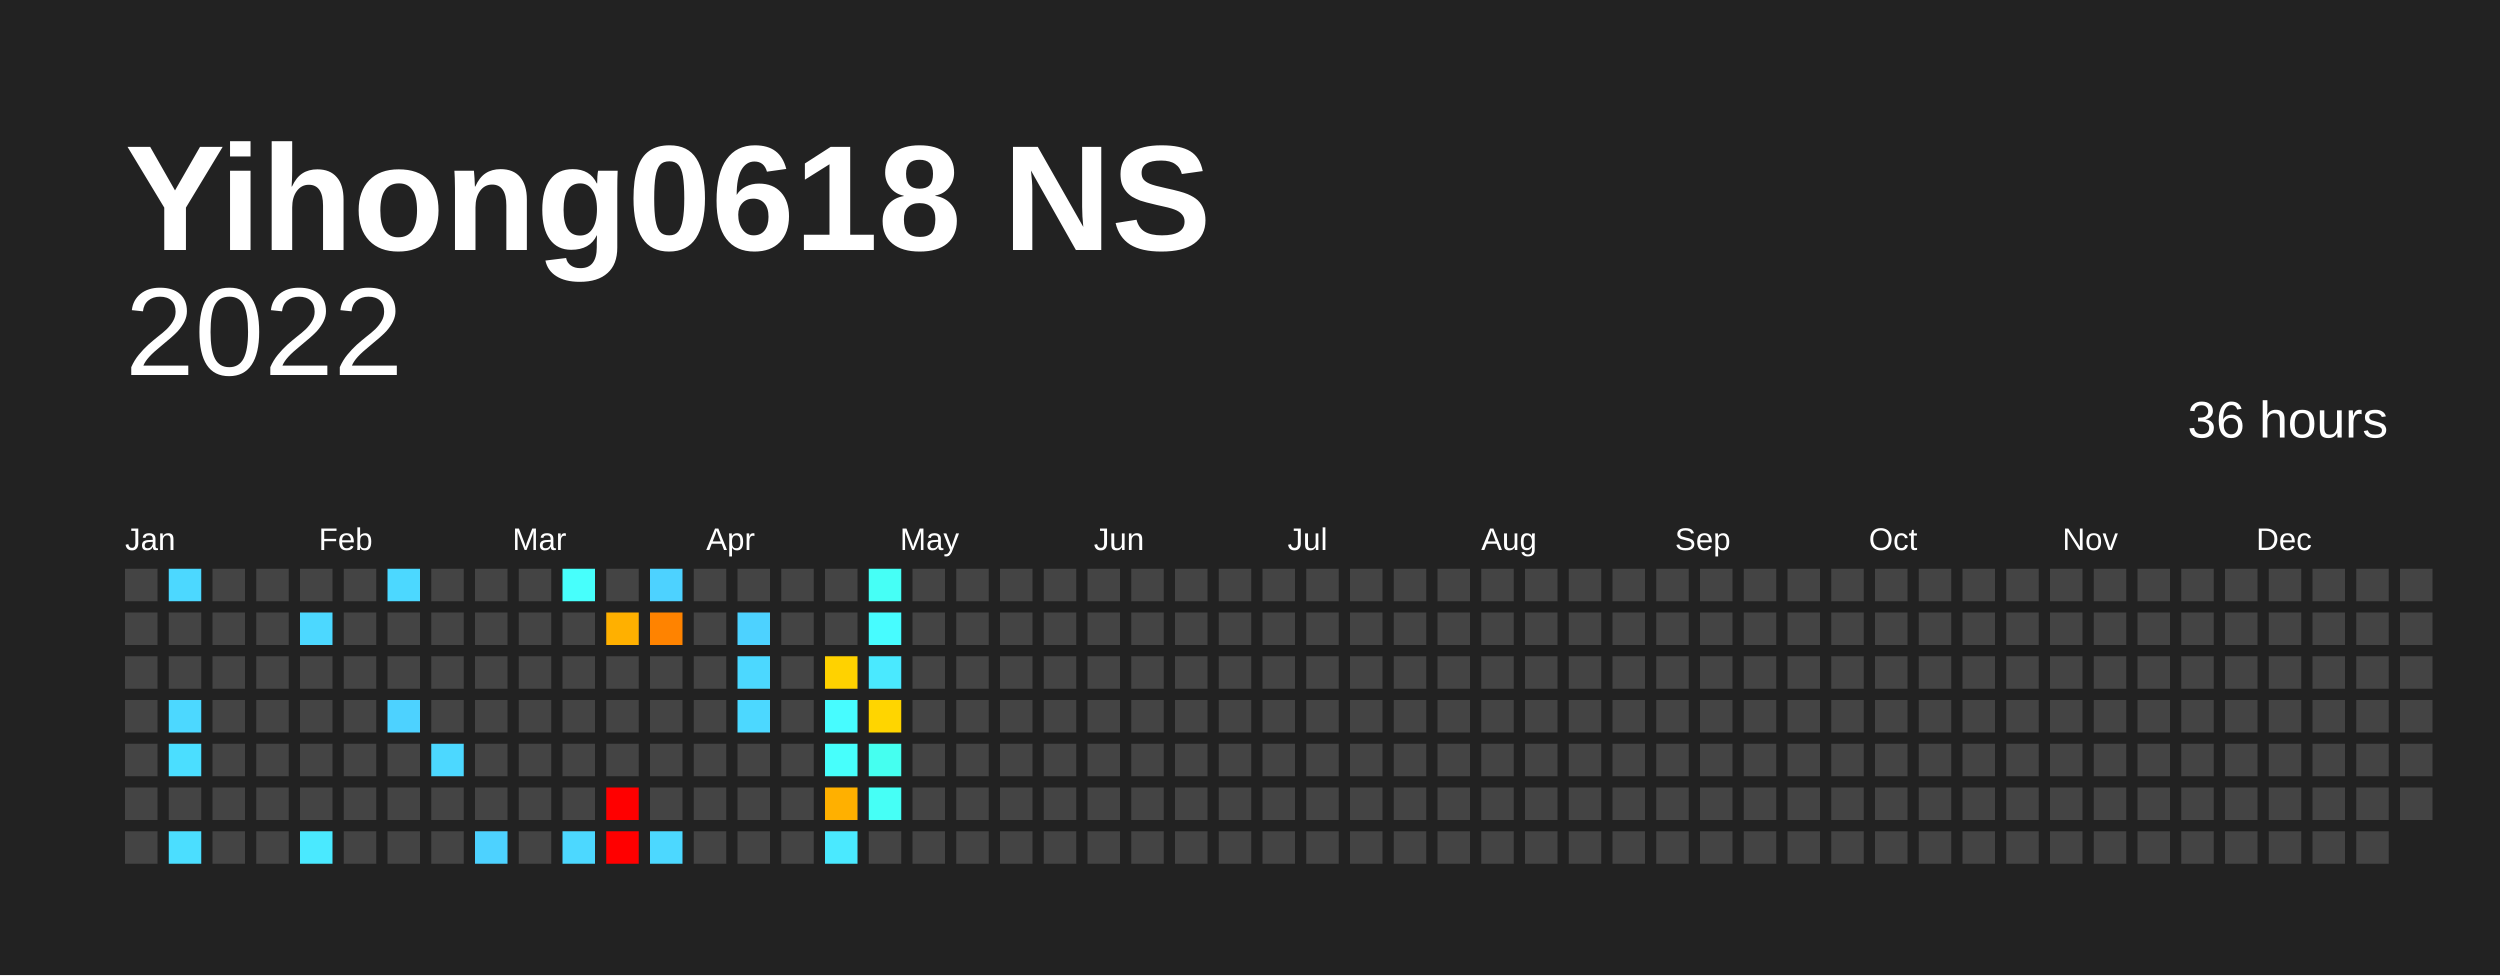
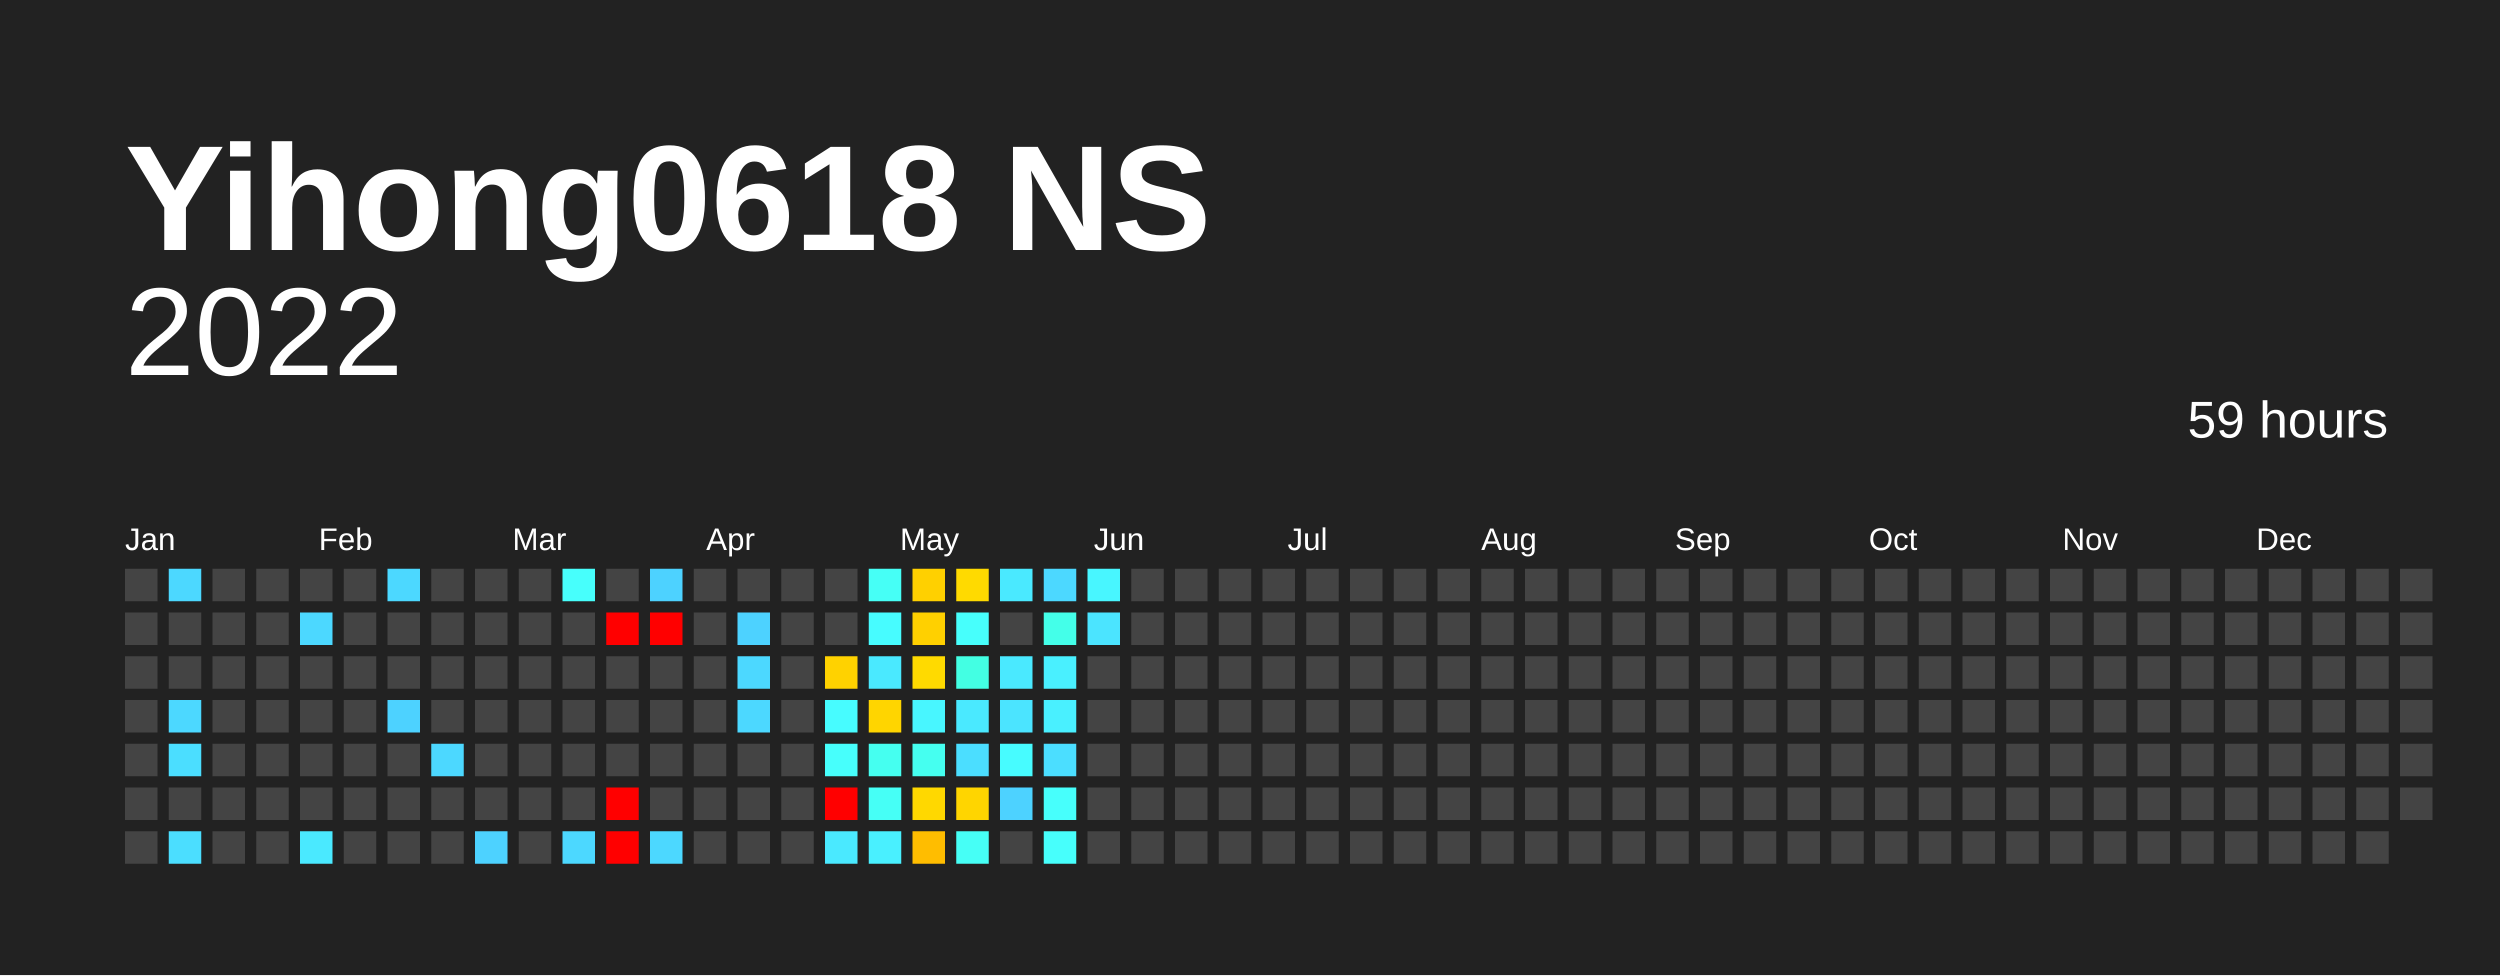
<svg xmlns="http://www.w3.org/2000/svg" baseProfile="full" height="78mm" version="1.1" viewBox="0,0,200,78" width="200mm">
  <defs />
  <rect fill="#222222" height="78" width="200" x="0" y="0" />
  <text fill="#FFFFFF" style="font-size:12px; font-family:Arial; font-weight:bold;" x="10" y="20">Yihong0618 NS</text>
  <text alignment-baseline="hanging" fill="#FFFFFF" style="font-size:10.0px; font-family:Arial;" x="10" y="30">2022</text>
-   <text alignment-baseline="hanging" fill="#FFFFFF" style="font-size:4.125px; font-family:Arial;" x="175" y="35">36 hours</text>
+   <text alignment-baseline="hanging" fill="#FFFFFF" style="font-size:4.125px; font-family:Arial;" x="175" y="35">59 hours</text>
  <text fill="#FFFFFF" style="font-size:2.5px; font-family:Arial" x="10.0" y="44">Jan</text>
  <text fill="#FFFFFF" style="font-size:2.5px; font-family:Arial" x="25.5" y="44">Feb</text>
  <text fill="#FFFFFF" style="font-size:2.5px; font-family:Arial" x="41.0" y="44">Mar</text>
  <text fill="#FFFFFF" style="font-size:2.5px; font-family:Arial" x="56.5" y="44">Apr</text>
  <text fill="#FFFFFF" style="font-size:2.5px; font-family:Arial" x="72.0" y="44">May</text>
  <text fill="#FFFFFF" style="font-size:2.5px; font-family:Arial" x="87.5" y="44">Jun</text>
  <text fill="#FFFFFF" style="font-size:2.5px; font-family:Arial" x="103.0" y="44">Jul</text>
  <text fill="#FFFFFF" style="font-size:2.5px; font-family:Arial" x="118.5" y="44">Aug</text>
  <text fill="#FFFFFF" style="font-size:2.5px; font-family:Arial" x="134.0" y="44">Sep</text>
  <text fill="#FFFFFF" style="font-size:2.5px; font-family:Arial" x="149.5" y="44">Oct</text>
  <text fill="#FFFFFF" style="font-size:2.5px; font-family:Arial" x="165.0" y="44">Nov</text>
  <text fill="#FFFFFF" style="font-size:2.5px; font-family:Arial" x="180.5" y="44">Dec</text>
  <rect fill="#444444" height="2.6" width="2.6" x="10.0" y="45.5" />
  <rect fill="#444444" height="2.6" width="2.6" x="10.0" y="49.0" />
  <rect fill="#444444" height="2.6" width="2.6" x="10.0" y="52.5" />
  <rect fill="#444444" height="2.6" width="2.6" x="10.0" y="56.0" />
  <rect fill="#444444" height="2.6" width="2.6" x="10.0" y="59.5" />
  <rect fill="#444444" height="2.6" width="2.6" x="10.0" y="63.0" />
  <rect fill="#444444" height="2.6" width="2.6" x="10.0" y="66.5" />
  <rect fill="#4cd8ff" height="2.6" width="2.6" x="13.5" y="45.5" />
  <rect fill="#444444" height="2.6" width="2.6" x="13.5" y="49.0" />
  <rect fill="#444444" height="2.6" width="2.6" x="13.5" y="52.5" />
  <rect fill="#4cd8ff" height="2.6" width="2.6" x="13.5" y="56.0" />
  <rect fill="#4bdeff" height="2.6" width="2.6" x="13.5" y="59.5" />
  <rect fill="#444444" height="2.6" width="2.6" x="13.5" y="63.0" />
  <rect fill="#4bdeff" height="2.6" width="2.6" x="13.5" y="66.5" />
  <rect fill="#444444" height="2.6" width="2.6" x="17.0" y="45.5" />
  <rect fill="#444444" height="2.6" width="2.6" x="17.0" y="49.0" />
  <rect fill="#444444" height="2.6" width="2.6" x="17.0" y="52.5" />
  <rect fill="#444444" height="2.6" width="2.6" x="17.0" y="56.0" />
  <rect fill="#444444" height="2.6" width="2.6" x="17.0" y="59.5" />
  <rect fill="#444444" height="2.6" width="2.6" x="17.0" y="63.0" />
  <rect fill="#444444" height="2.6" width="2.6" x="17.0" y="66.5" />
  <rect fill="#444444" height="2.6" width="2.6" x="20.5" y="45.5" />
  <rect fill="#444444" height="2.6" width="2.6" x="20.5" y="49.0" />
  <rect fill="#444444" height="2.6" width="2.6" x="20.5" y="52.5" />
  <rect fill="#444444" height="2.6" width="2.6" x="20.5" y="56.0" />
  <rect fill="#444444" height="2.6" width="2.6" x="20.5" y="59.5" />
  <rect fill="#444444" height="2.6" width="2.6" x="20.5" y="63.0" />
  <rect fill="#444444" height="2.6" width="2.6" x="20.5" y="66.5" />
  <rect fill="#444444" height="2.6" width="2.6" x="24.0" y="45.5" />
  <rect fill="#4cd8ff" height="2.6" width="2.6" x="24.0" y="49.0" />
  <rect fill="#444444" height="2.6" width="2.6" x="24.0" y="52.5" />
  <rect fill="#444444" height="2.6" width="2.6" x="24.0" y="56.0" />
  <rect fill="#444444" height="2.6" width="2.6" x="24.0" y="59.5" />
  <rect fill="#444444" height="2.6" width="2.6" x="24.0" y="63.0" />
  <rect fill="#4ae9ff" height="2.6" width="2.6" x="24.0" y="66.5" />
  <rect fill="#444444" height="2.6" width="2.6" x="27.5" y="45.5" />
  <rect fill="#444444" height="2.6" width="2.6" x="27.5" y="49.0" />
  <rect fill="#444444" height="2.6" width="2.6" x="27.5" y="52.5" />
  <rect fill="#444444" height="2.6" width="2.6" x="27.5" y="56.0" />
  <rect fill="#444444" height="2.6" width="2.6" x="27.5" y="59.5" />
  <rect fill="#444444" height="2.6" width="2.6" x="27.5" y="63.0" />
  <rect fill="#444444" height="2.6" width="2.6" x="27.5" y="66.5" />
  <rect fill="#4cd8ff" height="2.6" width="2.6" x="31.0" y="45.5" />
  <rect fill="#444444" height="2.6" width="2.6" x="31.0" y="49.0" />
  <rect fill="#444444" height="2.6" width="2.6" x="31.0" y="52.5" />
  <rect fill="#4dd2ff" height="2.6" width="2.6" x="31.0" y="56.0" />
  <rect fill="#444444" height="2.6" width="2.6" x="31.0" y="59.5" />
  <rect fill="#444444" height="2.6" width="2.6" x="31.0" y="63.0" />
  <rect fill="#444444" height="2.6" width="2.6" x="31.0" y="66.5" />
  <rect fill="#444444" height="2.6" width="2.6" x="34.5" y="45.5" />
  <rect fill="#444444" height="2.6" width="2.6" x="34.5" y="49.0" />
  <rect fill="#444444" height="2.6" width="2.6" x="34.5" y="52.5" />
  <rect fill="#444444" height="2.6" width="2.6" x="34.5" y="56.0" />
  <rect fill="#4cd8ff" height="2.6" width="2.6" x="34.5" y="59.5" />
  <rect fill="#444444" height="2.6" width="2.6" x="34.5" y="63.0" />
  <rect fill="#444444" height="2.6" width="2.6" x="34.5" y="66.5" />
  <rect fill="#444444" height="2.6" width="2.6" x="38.0" y="45.5" />
  <rect fill="#444444" height="2.6" width="2.6" x="38.0" y="49.0" />
  <rect fill="#444444" height="2.6" width="2.6" x="38.0" y="52.5" />
  <rect fill="#444444" height="2.6" width="2.6" x="38.0" y="56.0" />
  <rect fill="#444444" height="2.6" width="2.6" x="38.0" y="59.5" />
  <rect fill="#444444" height="2.6" width="2.6" x="38.0" y="63.0" />
  <rect fill="#4dd2ff" height="2.6" width="2.6" x="38.0" y="66.5" />
  <rect fill="#444444" height="2.6" width="2.6" x="41.5" y="45.5" />
  <rect fill="#444444" height="2.6" width="2.6" x="41.5" y="49.0" />
  <rect fill="#444444" height="2.6" width="2.6" x="41.5" y="52.5" />
  <rect fill="#444444" height="2.6" width="2.6" x="41.5" y="56.0" />
  <rect fill="#444444" height="2.6" width="2.6" x="41.5" y="59.5" />
  <rect fill="#444444" height="2.6" width="2.6" x="41.5" y="63.0" />
  <rect fill="#444444" height="2.6" width="2.6" x="41.5" y="66.5" />
  <rect fill="#47fffc" height="2.6" width="2.6" x="45.0" y="45.5" />
  <rect fill="#444444" height="2.6" width="2.6" x="45.0" y="49.0" />
  <rect fill="#444444" height="2.6" width="2.6" x="45.0" y="52.5" />
  <rect fill="#444444" height="2.6" width="2.6" x="45.0" y="56.0" />
  <rect fill="#444444" height="2.6" width="2.6" x="45.0" y="59.5" />
  <rect fill="#444444" height="2.6" width="2.6" x="45.0" y="63.0" />
  <rect fill="#4cd8ff" height="2.6" width="2.6" x="45.0" y="66.5" />
  <rect fill="#444444" height="2.6" width="2.6" x="48.5" y="45.5" />
-   <rect fill="#ffb000" height="2.6" width="2.6" x="48.5" y="49.0" />
+   <rect fill="red" height="2.6" width="2.6" x="48.5" y="49.0" />
  <rect fill="#444444" height="2.6" width="2.6" x="48.5" y="52.5" />
  <rect fill="#444444" height="2.6" width="2.6" x="48.5" y="56.0" />
  <rect fill="#444444" height="2.6" width="2.6" x="48.5" y="59.5" />
  <rect fill="red" height="2.6" width="2.6" x="48.5" y="63.0" />
  <rect fill="red" height="2.6" width="2.6" x="48.5" y="66.5" />
  <rect fill="#4dd2ff" height="2.6" width="2.6" x="52.0" y="45.5" />
-   <rect fill="#ff8300" height="2.6" width="2.6" x="52.0" y="49.0" />
+   <rect fill="red" height="2.6" width="2.6" x="52.0" y="49.0" />
  <rect fill="#444444" height="2.6" width="2.6" x="52.0" y="52.5" />
  <rect fill="#444444" height="2.6" width="2.6" x="52.0" y="56.0" />
  <rect fill="#444444" height="2.6" width="2.6" x="52.0" y="59.5" />
  <rect fill="#444444" height="2.6" width="2.6" x="52.0" y="63.0" />
  <rect fill="#4cd8ff" height="2.6" width="2.6" x="52.0" y="66.5" />
  <rect fill="#444444" height="2.6" width="2.6" x="55.5" y="45.5" />
  <rect fill="#444444" height="2.6" width="2.6" x="55.5" y="49.0" />
  <rect fill="#444444" height="2.6" width="2.6" x="55.5" y="52.5" />
  <rect fill="#444444" height="2.6" width="2.6" x="55.5" y="56.0" />
  <rect fill="#444444" height="2.6" width="2.6" x="55.5" y="59.5" />
  <rect fill="#444444" height="2.6" width="2.6" x="55.5" y="63.0" />
  <rect fill="#444444" height="2.6" width="2.6" x="55.5" y="66.5" />
  <rect fill="#444444" height="2.6" width="2.6" x="59.0" y="45.5" />
  <rect fill="#4dd2ff" height="2.6" width="2.6" x="59.0" y="49.0" />
  <rect fill="#4cd8ff" height="2.6" width="2.6" x="59.0" y="52.5" />
  <rect fill="#4cd8ff" height="2.6" width="2.6" x="59.0" y="56.0" />
  <rect fill="#444444" height="2.6" width="2.6" x="59.0" y="59.5" />
  <rect fill="#444444" height="2.6" width="2.6" x="59.0" y="63.0" />
  <rect fill="#444444" height="2.6" width="2.6" x="59.0" y="66.5" />
  <rect fill="#444444" height="2.6" width="2.6" x="62.5" y="45.5" />
  <rect fill="#444444" height="2.6" width="2.6" x="62.5" y="49.0" />
  <rect fill="#444444" height="2.6" width="2.6" x="62.5" y="52.5" />
  <rect fill="#444444" height="2.6" width="2.6" x="62.5" y="56.0" />
  <rect fill="#444444" height="2.6" width="2.6" x="62.5" y="59.5" />
  <rect fill="#444444" height="2.6" width="2.6" x="62.5" y="63.0" />
  <rect fill="#444444" height="2.6" width="2.6" x="62.5" y="66.5" />
  <rect fill="#444444" height="2.6" width="2.6" x="66.0" y="45.5" />
  <rect fill="#444444" height="2.6" width="2.6" x="66.0" y="49.0" />
  <rect fill="#ffd200" height="2.6" width="2.6" x="66.0" y="52.5" />
  <rect fill="#47fcff" height="2.6" width="2.6" x="66.0" y="56.0" />
  <rect fill="#47fffc" height="2.6" width="2.6" x="66.0" y="59.5" />
-   <rect fill="#ffb000" height="2.6" width="2.6" x="66.0" y="63.0" />
+   <rect fill="red" height="2.6" width="2.6" x="66.0" y="63.0" />
  <rect fill="#4ae9ff" height="2.6" width="2.6" x="66.0" y="66.5" />
  <rect fill="#46fff6" height="2.6" width="2.6" x="69.5" y="45.5" />
  <rect fill="#47fcff" height="2.6" width="2.6" x="69.5" y="49.0" />
  <rect fill="#4ae9ff" height="2.6" width="2.6" x="69.5" y="52.5" />
  <rect fill="#ffd500" height="2.6" width="2.6" x="69.5" y="56.0" />
  <rect fill="#45fff0" height="2.6" width="2.6" x="69.5" y="59.5" />
  <rect fill="#46fff6" height="2.6" width="2.6" x="69.5" y="63.0" />
-   <rect fill="#444444" height="2.6" width="2.6" x="69.5" y="66.5" />
-   <rect fill="#444444" height="2.6" width="2.6" x="73.0" y="45.5" />
-   <rect fill="#444444" height="2.6" width="2.6" x="73.0" y="49.0" />
-   <rect fill="#444444" height="2.6" width="2.6" x="73.0" y="52.5" />
-   <rect fill="#444444" height="2.6" width="2.6" x="73.0" y="56.0" />
-   <rect fill="#444444" height="2.6" width="2.6" x="73.0" y="59.5" />
-   <rect fill="#444444" height="2.6" width="2.6" x="73.0" y="63.0" />
-   <rect fill="#444444" height="2.6" width="2.6" x="73.0" y="66.5" />
-   <rect fill="#444444" height="2.6" width="2.6" x="76.5" y="45.5" />
-   <rect fill="#444444" height="2.6" width="2.6" x="76.5" y="49.0" />
-   <rect fill="#444444" height="2.6" width="2.6" x="76.5" y="52.5" />
-   <rect fill="#444444" height="2.6" width="2.6" x="76.5" y="56.0" />
-   <rect fill="#444444" height="2.6" width="2.6" x="76.5" y="59.5" />
-   <rect fill="#444444" height="2.6" width="2.6" x="76.5" y="63.0" />
-   <rect fill="#444444" height="2.6" width="2.6" x="76.5" y="66.5" />
-   <rect fill="#444444" height="2.6" width="2.6" x="80.0" y="45.5" />
+   <rect fill="#49f0ff" height="2.6" width="2.6" x="69.5" y="66.5" />
+   <rect fill="#ffd000" height="2.6" width="2.6" x="73.0" y="45.5" />
+   <rect fill="#ffd000" height="2.6" width="2.6" x="73.0" y="49.0" />
+   <rect fill="#ffda00" height="2.6" width="2.6" x="73.0" y="52.5" />
+   <rect fill="#48f6ff" height="2.6" width="2.6" x="73.0" y="56.0" />
+   <rect fill="#45fff0" height="2.6" width="2.6" x="73.0" y="59.5" />
+   <rect fill="#ffd800" height="2.6" width="2.6" x="73.0" y="63.0" />
+   <rect fill="#ffbd00" height="2.6" width="2.6" x="73.0" y="66.5" />
+   <rect fill="#ffda00" height="2.6" width="2.6" x="76.5" y="45.5" />
+   <rect fill="#47fffc" height="2.6" width="2.6" x="76.5" y="49.0" />
+   <rect fill="#43ffe3" height="2.6" width="2.6" x="76.5" y="52.5" />
+   <rect fill="#4ae9ff" height="2.6" width="2.6" x="76.5" y="56.0" />
+   <rect fill="#4bdeff" height="2.6" width="2.6" x="76.5" y="59.5" />
+   <rect fill="#ffd500" height="2.6" width="2.6" x="76.5" y="63.0" />
+   <rect fill="#46fff6" height="2.6" width="2.6" x="76.5" y="66.5" />
+   <rect fill="#4ae9ff" height="2.6" width="2.6" x="80.0" y="45.5" />
  <rect fill="#444444" height="2.6" width="2.6" x="80.0" y="49.0" />
-   <rect fill="#444444" height="2.6" width="2.6" x="80.0" y="52.5" />
-   <rect fill="#444444" height="2.6" width="2.6" x="80.0" y="56.0" />
-   <rect fill="#444444" height="2.6" width="2.6" x="80.0" y="59.5" />
-   <rect fill="#444444" height="2.6" width="2.6" x="80.0" y="63.0" />
+   <rect fill="#4ae9ff" height="2.6" width="2.6" x="80.0" y="52.5" />
+   <rect fill="#4be4ff" height="2.6" width="2.6" x="80.0" y="56.0" />
+   <rect fill="#47fcff" height="2.6" width="2.6" x="80.0" y="59.5" />
+   <rect fill="#4dd2ff" height="2.6" width="2.6" x="80.0" y="63.0" />
  <rect fill="#444444" height="2.6" width="2.6" x="80.0" y="66.5" />
-   <rect fill="#444444" height="2.6" width="2.6" x="83.5" y="45.5" />
-   <rect fill="#444444" height="2.6" width="2.6" x="83.5" y="49.0" />
-   <rect fill="#444444" height="2.6" width="2.6" x="83.5" y="52.5" />
-   <rect fill="#444444" height="2.6" width="2.6" x="83.5" y="56.0" />
-   <rect fill="#444444" height="2.6" width="2.6" x="83.5" y="59.5" />
-   <rect fill="#444444" height="2.6" width="2.6" x="83.5" y="63.0" />
-   <rect fill="#444444" height="2.6" width="2.6" x="83.5" y="66.5" />
-   <rect fill="#444444" height="2.6" width="2.6" x="87.0" y="45.5" />
-   <rect fill="#444444" height="2.6" width="2.6" x="87.0" y="49.0" />
+   <rect fill="#4cd8ff" height="2.6" width="2.6" x="83.5" y="45.5" />
+   <rect fill="#44ffe9" height="2.6" width="2.6" x="83.5" y="49.0" />
+   <rect fill="#49f0ff" height="2.6" width="2.6" x="83.5" y="52.5" />
+   <rect fill="#49f0ff" height="2.6" width="2.6" x="83.5" y="56.0" />
+   <rect fill="#4bdeff" height="2.6" width="2.6" x="83.5" y="59.5" />
+   <rect fill="#47fffc" height="2.6" width="2.6" x="83.5" y="63.0" />
+   <rect fill="#47fffc" height="2.6" width="2.6" x="83.5" y="66.5" />
+   <rect fill="#48f6ff" height="2.6" width="2.6" x="87.0" y="45.5" />
+   <rect fill="#4be4ff" height="2.6" width="2.6" x="87.0" y="49.0" />
  <rect fill="#444444" height="2.6" width="2.6" x="87.0" y="52.5" />
  <rect fill="#444444" height="2.6" width="2.6" x="87.0" y="56.0" />
  <rect fill="#444444" height="2.6" width="2.6" x="87.0" y="59.5" />
  <rect fill="#444444" height="2.6" width="2.6" x="87.0" y="63.0" />
  <rect fill="#444444" height="2.6" width="2.6" x="87.0" y="66.5" />
  <rect fill="#444444" height="2.6" width="2.6" x="90.5" y="45.5" />
  <rect fill="#444444" height="2.6" width="2.6" x="90.5" y="49.0" />
  <rect fill="#444444" height="2.6" width="2.6" x="90.5" y="52.5" />
  <rect fill="#444444" height="2.6" width="2.6" x="90.5" y="56.0" />
  <rect fill="#444444" height="2.6" width="2.6" x="90.5" y="59.5" />
  <rect fill="#444444" height="2.6" width="2.6" x="90.5" y="63.0" />
  <rect fill="#444444" height="2.6" width="2.6" x="90.5" y="66.5" />
  <rect fill="#444444" height="2.6" width="2.6" x="94.0" y="45.5" />
  <rect fill="#444444" height="2.6" width="2.6" x="94.0" y="49.0" />
  <rect fill="#444444" height="2.6" width="2.6" x="94.0" y="52.5" />
  <rect fill="#444444" height="2.6" width="2.6" x="94.0" y="56.0" />
  <rect fill="#444444" height="2.6" width="2.6" x="94.0" y="59.5" />
  <rect fill="#444444" height="2.6" width="2.6" x="94.0" y="63.0" />
  <rect fill="#444444" height="2.6" width="2.6" x="94.0" y="66.5" />
  <rect fill="#444444" height="2.6" width="2.6" x="97.5" y="45.5" />
  <rect fill="#444444" height="2.6" width="2.6" x="97.5" y="49.0" />
  <rect fill="#444444" height="2.6" width="2.6" x="97.5" y="52.5" />
  <rect fill="#444444" height="2.6" width="2.6" x="97.5" y="56.0" />
  <rect fill="#444444" height="2.6" width="2.6" x="97.5" y="59.5" />
  <rect fill="#444444" height="2.6" width="2.6" x="97.5" y="63.0" />
  <rect fill="#444444" height="2.6" width="2.6" x="97.5" y="66.5" />
  <rect fill="#444444" height="2.6" width="2.6" x="101.0" y="45.5" />
  <rect fill="#444444" height="2.6" width="2.6" x="101.0" y="49.0" />
  <rect fill="#444444" height="2.6" width="2.6" x="101.0" y="52.5" />
  <rect fill="#444444" height="2.6" width="2.6" x="101.0" y="56.0" />
  <rect fill="#444444" height="2.6" width="2.6" x="101.0" y="59.5" />
  <rect fill="#444444" height="2.6" width="2.6" x="101.0" y="63.0" />
  <rect fill="#444444" height="2.6" width="2.6" x="101.0" y="66.5" />
  <rect fill="#444444" height="2.6" width="2.6" x="104.5" y="45.5" />
  <rect fill="#444444" height="2.6" width="2.6" x="104.5" y="49.0" />
  <rect fill="#444444" height="2.6" width="2.6" x="104.5" y="52.5" />
  <rect fill="#444444" height="2.6" width="2.6" x="104.5" y="56.0" />
  <rect fill="#444444" height="2.6" width="2.6" x="104.5" y="59.5" />
  <rect fill="#444444" height="2.6" width="2.6" x="104.5" y="63.0" />
  <rect fill="#444444" height="2.6" width="2.6" x="104.5" y="66.5" />
  <rect fill="#444444" height="2.6" width="2.6" x="108.0" y="45.5" />
  <rect fill="#444444" height="2.6" width="2.6" x="108.0" y="49.0" />
  <rect fill="#444444" height="2.6" width="2.6" x="108.0" y="52.5" />
  <rect fill="#444444" height="2.6" width="2.6" x="108.0" y="56.0" />
  <rect fill="#444444" height="2.6" width="2.6" x="108.0" y="59.5" />
  <rect fill="#444444" height="2.6" width="2.6" x="108.0" y="63.0" />
  <rect fill="#444444" height="2.6" width="2.6" x="108.0" y="66.5" />
  <rect fill="#444444" height="2.6" width="2.6" x="111.5" y="45.5" />
  <rect fill="#444444" height="2.6" width="2.6" x="111.5" y="49.0" />
  <rect fill="#444444" height="2.6" width="2.6" x="111.5" y="52.5" />
  <rect fill="#444444" height="2.6" width="2.6" x="111.5" y="56.0" />
  <rect fill="#444444" height="2.6" width="2.6" x="111.5" y="59.5" />
  <rect fill="#444444" height="2.6" width="2.6" x="111.5" y="63.0" />
  <rect fill="#444444" height="2.6" width="2.6" x="111.5" y="66.5" />
  <rect fill="#444444" height="2.6" width="2.6" x="115.0" y="45.5" />
  <rect fill="#444444" height="2.6" width="2.6" x="115.0" y="49.0" />
  <rect fill="#444444" height="2.6" width="2.6" x="115.0" y="52.5" />
  <rect fill="#444444" height="2.6" width="2.6" x="115.0" y="56.0" />
  <rect fill="#444444" height="2.6" width="2.6" x="115.0" y="59.5" />
  <rect fill="#444444" height="2.6" width="2.6" x="115.0" y="63.0" />
  <rect fill="#444444" height="2.6" width="2.6" x="115.0" y="66.5" />
  <rect fill="#444444" height="2.6" width="2.6" x="118.5" y="45.5" />
  <rect fill="#444444" height="2.6" width="2.6" x="118.5" y="49.0" />
  <rect fill="#444444" height="2.6" width="2.6" x="118.5" y="52.5" />
  <rect fill="#444444" height="2.6" width="2.6" x="118.5" y="56.0" />
  <rect fill="#444444" height="2.6" width="2.6" x="118.5" y="59.5" />
  <rect fill="#444444" height="2.6" width="2.6" x="118.5" y="63.0" />
  <rect fill="#444444" height="2.6" width="2.6" x="118.5" y="66.5" />
  <rect fill="#444444" height="2.6" width="2.6" x="122.0" y="45.5" />
  <rect fill="#444444" height="2.6" width="2.6" x="122.0" y="49.0" />
  <rect fill="#444444" height="2.6" width="2.6" x="122.0" y="52.5" />
  <rect fill="#444444" height="2.6" width="2.6" x="122.0" y="56.0" />
  <rect fill="#444444" height="2.6" width="2.6" x="122.0" y="59.5" />
  <rect fill="#444444" height="2.6" width="2.6" x="122.0" y="63.0" />
  <rect fill="#444444" height="2.6" width="2.6" x="122.0" y="66.5" />
  <rect fill="#444444" height="2.6" width="2.6" x="125.5" y="45.5" />
  <rect fill="#444444" height="2.6" width="2.6" x="125.5" y="49.0" />
  <rect fill="#444444" height="2.6" width="2.6" x="125.5" y="52.5" />
  <rect fill="#444444" height="2.6" width="2.6" x="125.5" y="56.0" />
  <rect fill="#444444" height="2.6" width="2.6" x="125.5" y="59.5" />
  <rect fill="#444444" height="2.6" width="2.6" x="125.5" y="63.0" />
  <rect fill="#444444" height="2.6" width="2.6" x="125.5" y="66.5" />
  <rect fill="#444444" height="2.6" width="2.6" x="129.0" y="45.5" />
  <rect fill="#444444" height="2.6" width="2.6" x="129.0" y="49.0" />
  <rect fill="#444444" height="2.6" width="2.6" x="129.0" y="52.5" />
  <rect fill="#444444" height="2.6" width="2.6" x="129.0" y="56.0" />
  <rect fill="#444444" height="2.6" width="2.6" x="129.0" y="59.5" />
  <rect fill="#444444" height="2.6" width="2.6" x="129.0" y="63.0" />
  <rect fill="#444444" height="2.6" width="2.6" x="129.0" y="66.5" />
  <rect fill="#444444" height="2.6" width="2.6" x="132.5" y="45.5" />
  <rect fill="#444444" height="2.6" width="2.6" x="132.5" y="49.0" />
  <rect fill="#444444" height="2.6" width="2.6" x="132.5" y="52.5" />
  <rect fill="#444444" height="2.6" width="2.6" x="132.5" y="56.0" />
  <rect fill="#444444" height="2.6" width="2.6" x="132.5" y="59.5" />
  <rect fill="#444444" height="2.6" width="2.6" x="132.5" y="63.0" />
  <rect fill="#444444" height="2.6" width="2.6" x="132.5" y="66.5" />
  <rect fill="#444444" height="2.6" width="2.6" x="136.0" y="45.5" />
  <rect fill="#444444" height="2.6" width="2.6" x="136.0" y="49.0" />
  <rect fill="#444444" height="2.6" width="2.6" x="136.0" y="52.5" />
  <rect fill="#444444" height="2.6" width="2.6" x="136.0" y="56.0" />
  <rect fill="#444444" height="2.6" width="2.6" x="136.0" y="59.5" />
  <rect fill="#444444" height="2.6" width="2.6" x="136.0" y="63.0" />
  <rect fill="#444444" height="2.6" width="2.6" x="136.0" y="66.5" />
  <rect fill="#444444" height="2.6" width="2.6" x="139.5" y="45.5" />
  <rect fill="#444444" height="2.6" width="2.6" x="139.5" y="49.0" />
  <rect fill="#444444" height="2.6" width="2.6" x="139.5" y="52.5" />
  <rect fill="#444444" height="2.6" width="2.6" x="139.5" y="56.0" />
  <rect fill="#444444" height="2.6" width="2.6" x="139.5" y="59.5" />
  <rect fill="#444444" height="2.6" width="2.6" x="139.5" y="63.0" />
  <rect fill="#444444" height="2.6" width="2.6" x="139.5" y="66.5" />
  <rect fill="#444444" height="2.6" width="2.6" x="143.0" y="45.5" />
  <rect fill="#444444" height="2.6" width="2.6" x="143.0" y="49.0" />
  <rect fill="#444444" height="2.6" width="2.6" x="143.0" y="52.5" />
  <rect fill="#444444" height="2.6" width="2.6" x="143.0" y="56.0" />
  <rect fill="#444444" height="2.6" width="2.6" x="143.0" y="59.5" />
  <rect fill="#444444" height="2.6" width="2.6" x="143.0" y="63.0" />
  <rect fill="#444444" height="2.6" width="2.6" x="143.0" y="66.5" />
  <rect fill="#444444" height="2.6" width="2.6" x="146.5" y="45.5" />
  <rect fill="#444444" height="2.6" width="2.6" x="146.5" y="49.0" />
  <rect fill="#444444" height="2.6" width="2.6" x="146.5" y="52.5" />
  <rect fill="#444444" height="2.6" width="2.6" x="146.5" y="56.0" />
  <rect fill="#444444" height="2.6" width="2.6" x="146.5" y="59.5" />
  <rect fill="#444444" height="2.6" width="2.6" x="146.5" y="63.0" />
  <rect fill="#444444" height="2.6" width="2.6" x="146.5" y="66.5" />
  <rect fill="#444444" height="2.6" width="2.6" x="150.0" y="45.5" />
  <rect fill="#444444" height="2.6" width="2.6" x="150.0" y="49.0" />
  <rect fill="#444444" height="2.6" width="2.6" x="150.0" y="52.5" />
  <rect fill="#444444" height="2.6" width="2.6" x="150.0" y="56.0" />
  <rect fill="#444444" height="2.6" width="2.6" x="150.0" y="59.5" />
  <rect fill="#444444" height="2.6" width="2.6" x="150.0" y="63.0" />
  <rect fill="#444444" height="2.6" width="2.6" x="150.0" y="66.5" />
  <rect fill="#444444" height="2.6" width="2.6" x="153.5" y="45.5" />
  <rect fill="#444444" height="2.6" width="2.6" x="153.5" y="49.0" />
  <rect fill="#444444" height="2.6" width="2.6" x="153.5" y="52.5" />
  <rect fill="#444444" height="2.6" width="2.6" x="153.5" y="56.0" />
  <rect fill="#444444" height="2.6" width="2.6" x="153.5" y="59.5" />
  <rect fill="#444444" height="2.6" width="2.6" x="153.5" y="63.0" />
  <rect fill="#444444" height="2.6" width="2.6" x="153.5" y="66.5" />
  <rect fill="#444444" height="2.6" width="2.6" x="157.0" y="45.5" />
  <rect fill="#444444" height="2.6" width="2.6" x="157.0" y="49.0" />
  <rect fill="#444444" height="2.6" width="2.6" x="157.0" y="52.5" />
  <rect fill="#444444" height="2.6" width="2.6" x="157.0" y="56.0" />
  <rect fill="#444444" height="2.6" width="2.6" x="157.0" y="59.5" />
  <rect fill="#444444" height="2.6" width="2.6" x="157.0" y="63.0" />
  <rect fill="#444444" height="2.6" width="2.6" x="157.0" y="66.5" />
  <rect fill="#444444" height="2.6" width="2.6" x="160.5" y="45.5" />
  <rect fill="#444444" height="2.6" width="2.6" x="160.5" y="49.0" />
  <rect fill="#444444" height="2.6" width="2.6" x="160.5" y="52.5" />
  <rect fill="#444444" height="2.6" width="2.6" x="160.5" y="56.0" />
  <rect fill="#444444" height="2.6" width="2.6" x="160.5" y="59.5" />
  <rect fill="#444444" height="2.6" width="2.6" x="160.5" y="63.0" />
  <rect fill="#444444" height="2.6" width="2.6" x="160.5" y="66.5" />
  <rect fill="#444444" height="2.6" width="2.6" x="164.0" y="45.5" />
  <rect fill="#444444" height="2.6" width="2.6" x="164.0" y="49.0" />
  <rect fill="#444444" height="2.6" width="2.6" x="164.0" y="52.5" />
  <rect fill="#444444" height="2.6" width="2.6" x="164.0" y="56.0" />
  <rect fill="#444444" height="2.6" width="2.6" x="164.0" y="59.5" />
  <rect fill="#444444" height="2.6" width="2.6" x="164.0" y="63.0" />
  <rect fill="#444444" height="2.6" width="2.6" x="164.0" y="66.5" />
  <rect fill="#444444" height="2.6" width="2.6" x="167.5" y="45.5" />
  <rect fill="#444444" height="2.6" width="2.6" x="167.5" y="49.0" />
  <rect fill="#444444" height="2.6" width="2.6" x="167.5" y="52.5" />
  <rect fill="#444444" height="2.6" width="2.6" x="167.5" y="56.0" />
  <rect fill="#444444" height="2.6" width="2.6" x="167.5" y="59.5" />
  <rect fill="#444444" height="2.6" width="2.6" x="167.5" y="63.0" />
  <rect fill="#444444" height="2.6" width="2.6" x="167.5" y="66.5" />
  <rect fill="#444444" height="2.6" width="2.6" x="171.0" y="45.5" />
  <rect fill="#444444" height="2.6" width="2.6" x="171.0" y="49.0" />
  <rect fill="#444444" height="2.6" width="2.6" x="171.0" y="52.5" />
  <rect fill="#444444" height="2.6" width="2.6" x="171.0" y="56.0" />
  <rect fill="#444444" height="2.6" width="2.6" x="171.0" y="59.5" />
  <rect fill="#444444" height="2.6" width="2.6" x="171.0" y="63.0" />
  <rect fill="#444444" height="2.6" width="2.6" x="171.0" y="66.5" />
  <rect fill="#444444" height="2.6" width="2.6" x="174.5" y="45.5" />
  <rect fill="#444444" height="2.6" width="2.6" x="174.5" y="49.0" />
  <rect fill="#444444" height="2.6" width="2.6" x="174.5" y="52.5" />
  <rect fill="#444444" height="2.6" width="2.6" x="174.5" y="56.0" />
  <rect fill="#444444" height="2.6" width="2.6" x="174.5" y="59.5" />
  <rect fill="#444444" height="2.6" width="2.6" x="174.5" y="63.0" />
  <rect fill="#444444" height="2.6" width="2.6" x="174.5" y="66.5" />
  <rect fill="#444444" height="2.6" width="2.6" x="178.0" y="45.5" />
  <rect fill="#444444" height="2.6" width="2.6" x="178.0" y="49.0" />
  <rect fill="#444444" height="2.6" width="2.6" x="178.0" y="52.5" />
  <rect fill="#444444" height="2.6" width="2.6" x="178.0" y="56.0" />
  <rect fill="#444444" height="2.6" width="2.6" x="178.0" y="59.5" />
  <rect fill="#444444" height="2.6" width="2.6" x="178.0" y="63.0" />
  <rect fill="#444444" height="2.6" width="2.6" x="178.0" y="66.5" />
  <rect fill="#444444" height="2.6" width="2.6" x="181.5" y="45.5" />
  <rect fill="#444444" height="2.6" width="2.6" x="181.5" y="49.0" />
  <rect fill="#444444" height="2.6" width="2.6" x="181.5" y="52.5" />
  <rect fill="#444444" height="2.6" width="2.6" x="181.5" y="56.0" />
  <rect fill="#444444" height="2.6" width="2.6" x="181.5" y="59.5" />
  <rect fill="#444444" height="2.6" width="2.6" x="181.5" y="63.0" />
  <rect fill="#444444" height="2.6" width="2.6" x="181.5" y="66.5" />
  <rect fill="#444444" height="2.6" width="2.6" x="185.0" y="45.5" />
  <rect fill="#444444" height="2.6" width="2.6" x="185.0" y="49.0" />
  <rect fill="#444444" height="2.6" width="2.6" x="185.0" y="52.5" />
  <rect fill="#444444" height="2.6" width="2.6" x="185.0" y="56.0" />
  <rect fill="#444444" height="2.6" width="2.6" x="185.0" y="59.5" />
  <rect fill="#444444" height="2.6" width="2.6" x="185.0" y="63.0" />
  <rect fill="#444444" height="2.6" width="2.6" x="185.0" y="66.5" />
  <rect fill="#444444" height="2.6" width="2.6" x="188.5" y="45.5" />
  <rect fill="#444444" height="2.6" width="2.6" x="188.5" y="49.0" />
  <rect fill="#444444" height="2.6" width="2.6" x="188.5" y="52.5" />
  <rect fill="#444444" height="2.6" width="2.6" x="188.5" y="56.0" />
  <rect fill="#444444" height="2.6" width="2.6" x="188.5" y="59.5" />
  <rect fill="#444444" height="2.6" width="2.6" x="188.5" y="63.0" />
  <rect fill="#444444" height="2.6" width="2.6" x="188.5" y="66.5" />
  <rect fill="#444444" height="2.6" width="2.6" x="192.0" y="45.5" />
  <rect fill="#444444" height="2.6" width="2.6" x="192.0" y="49.0" />
  <rect fill="#444444" height="2.6" width="2.6" x="192.0" y="52.5" />
  <rect fill="#444444" height="2.6" width="2.6" x="192.0" y="56.0" />
  <rect fill="#444444" height="2.6" width="2.6" x="192.0" y="59.5" />
  <rect fill="#444444" height="2.6" width="2.6" x="192.0" y="63.0" />
</svg>
